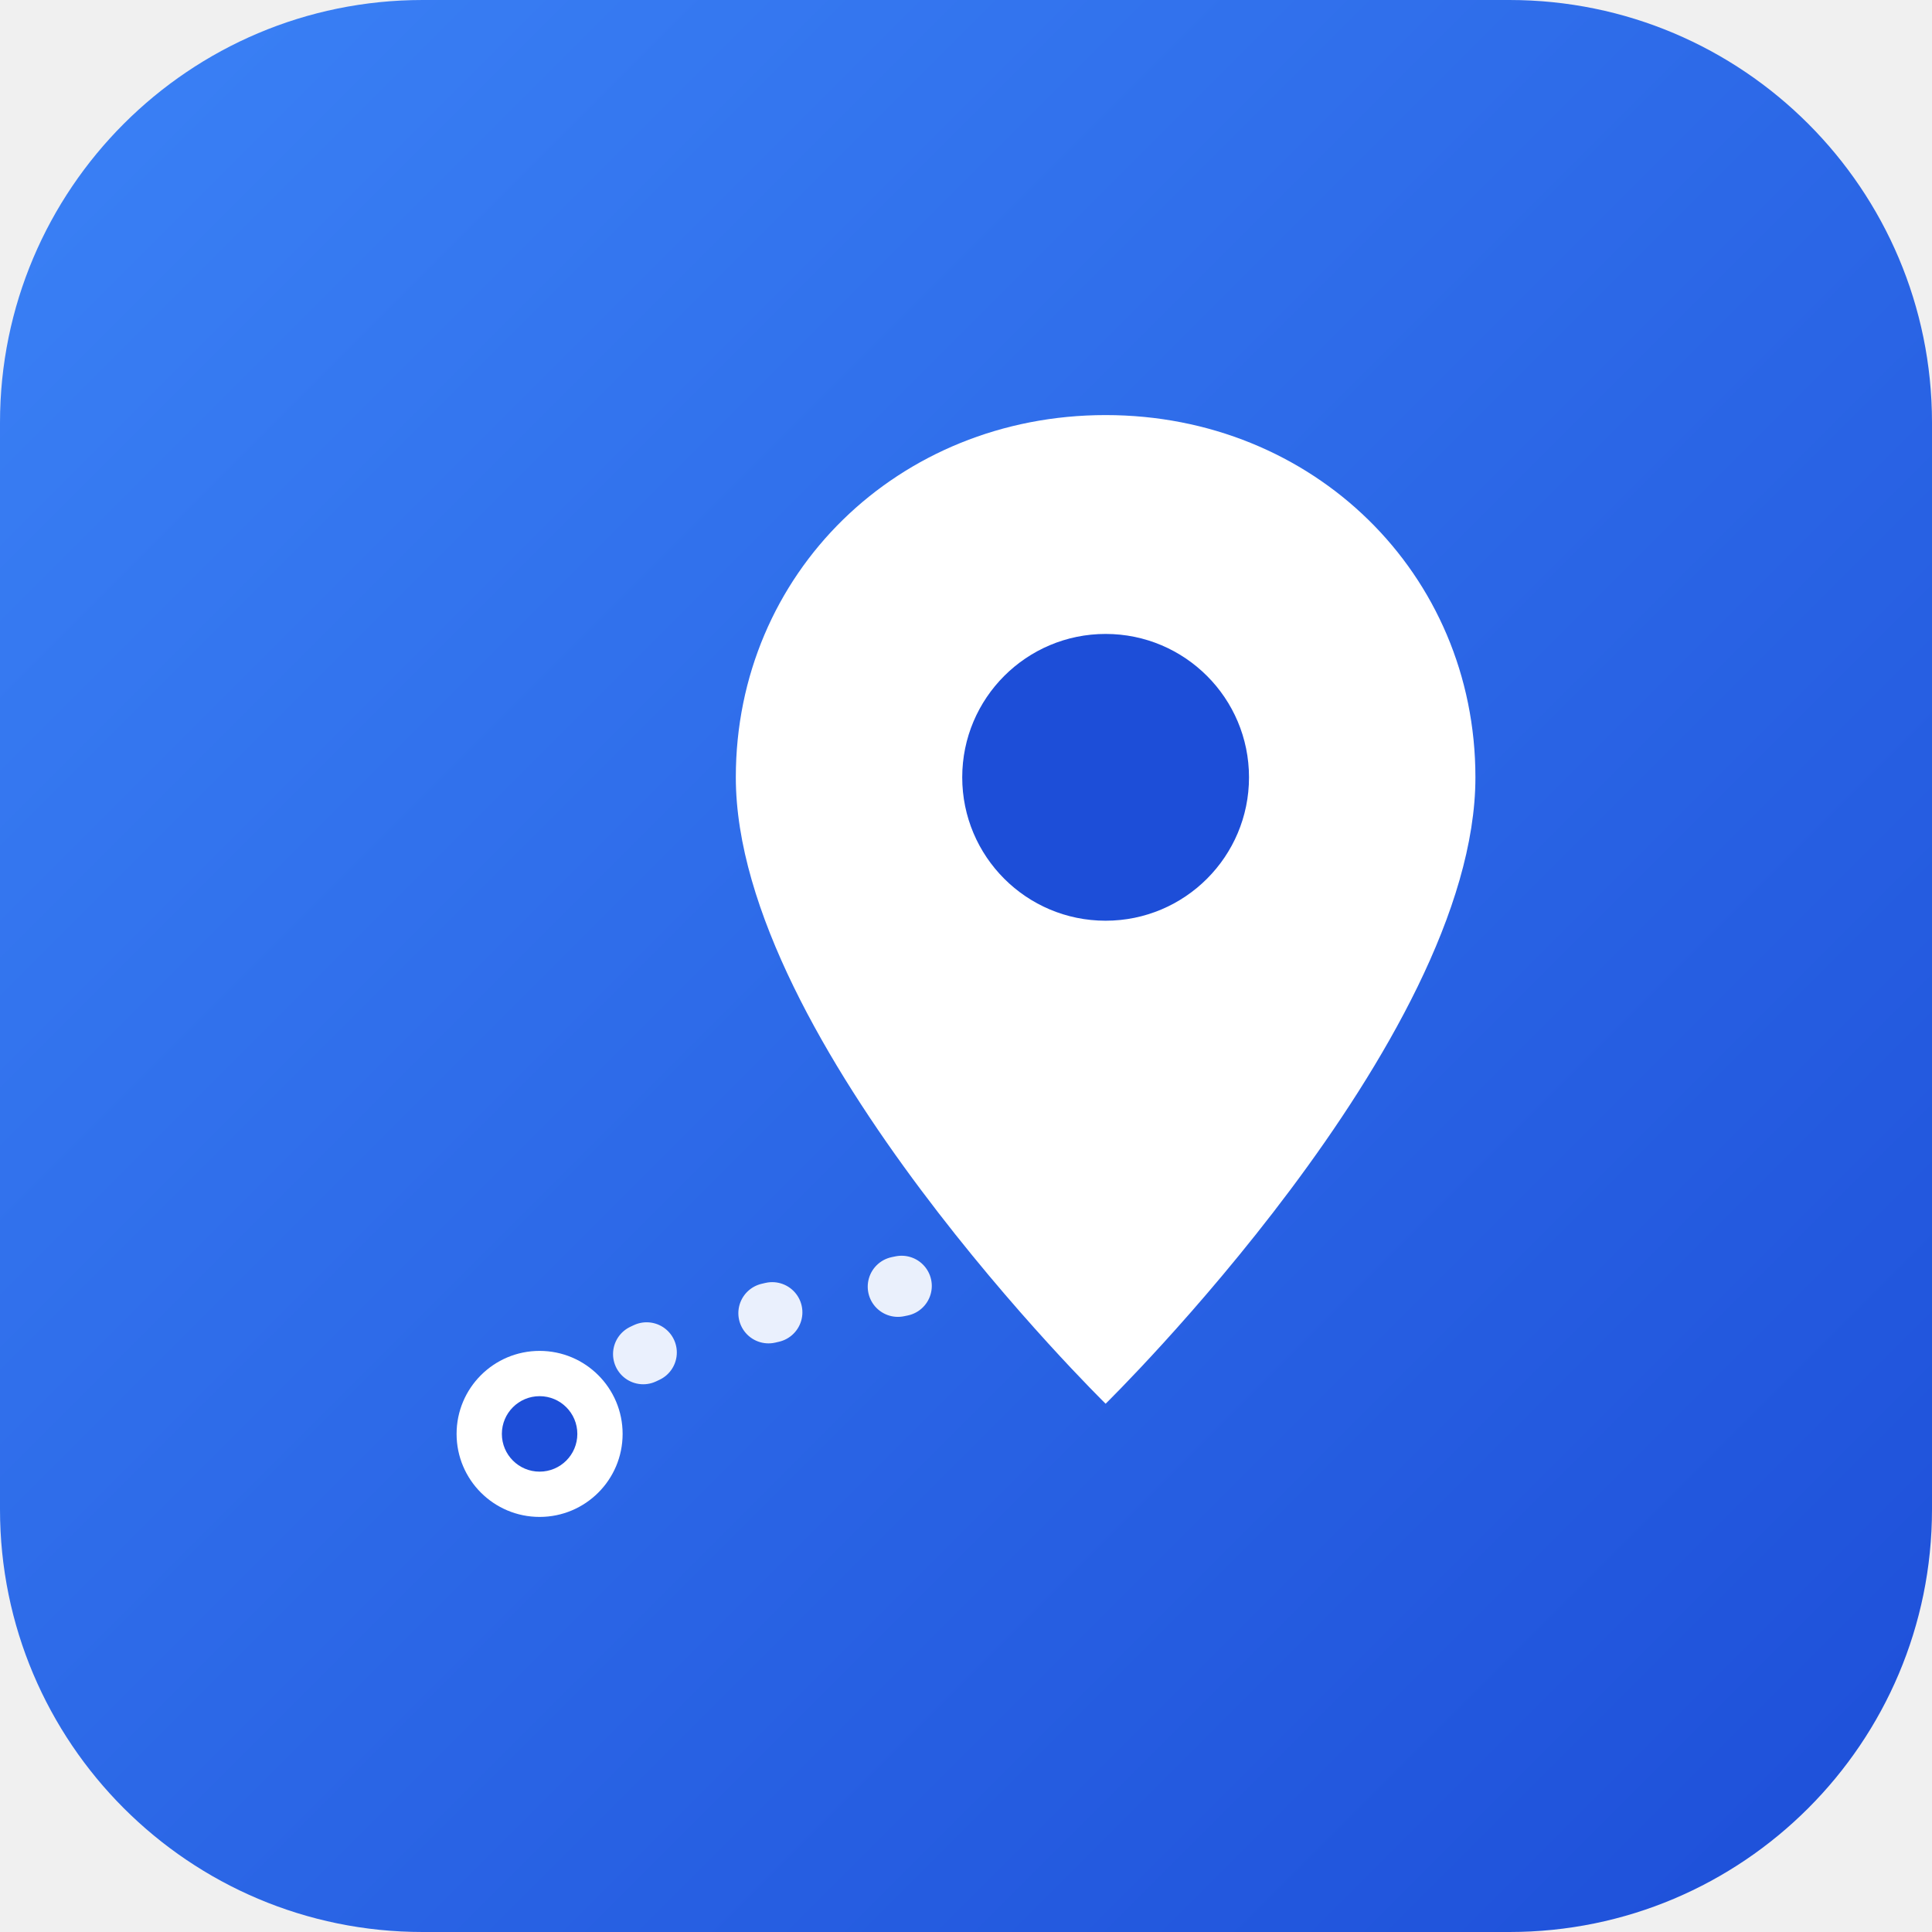
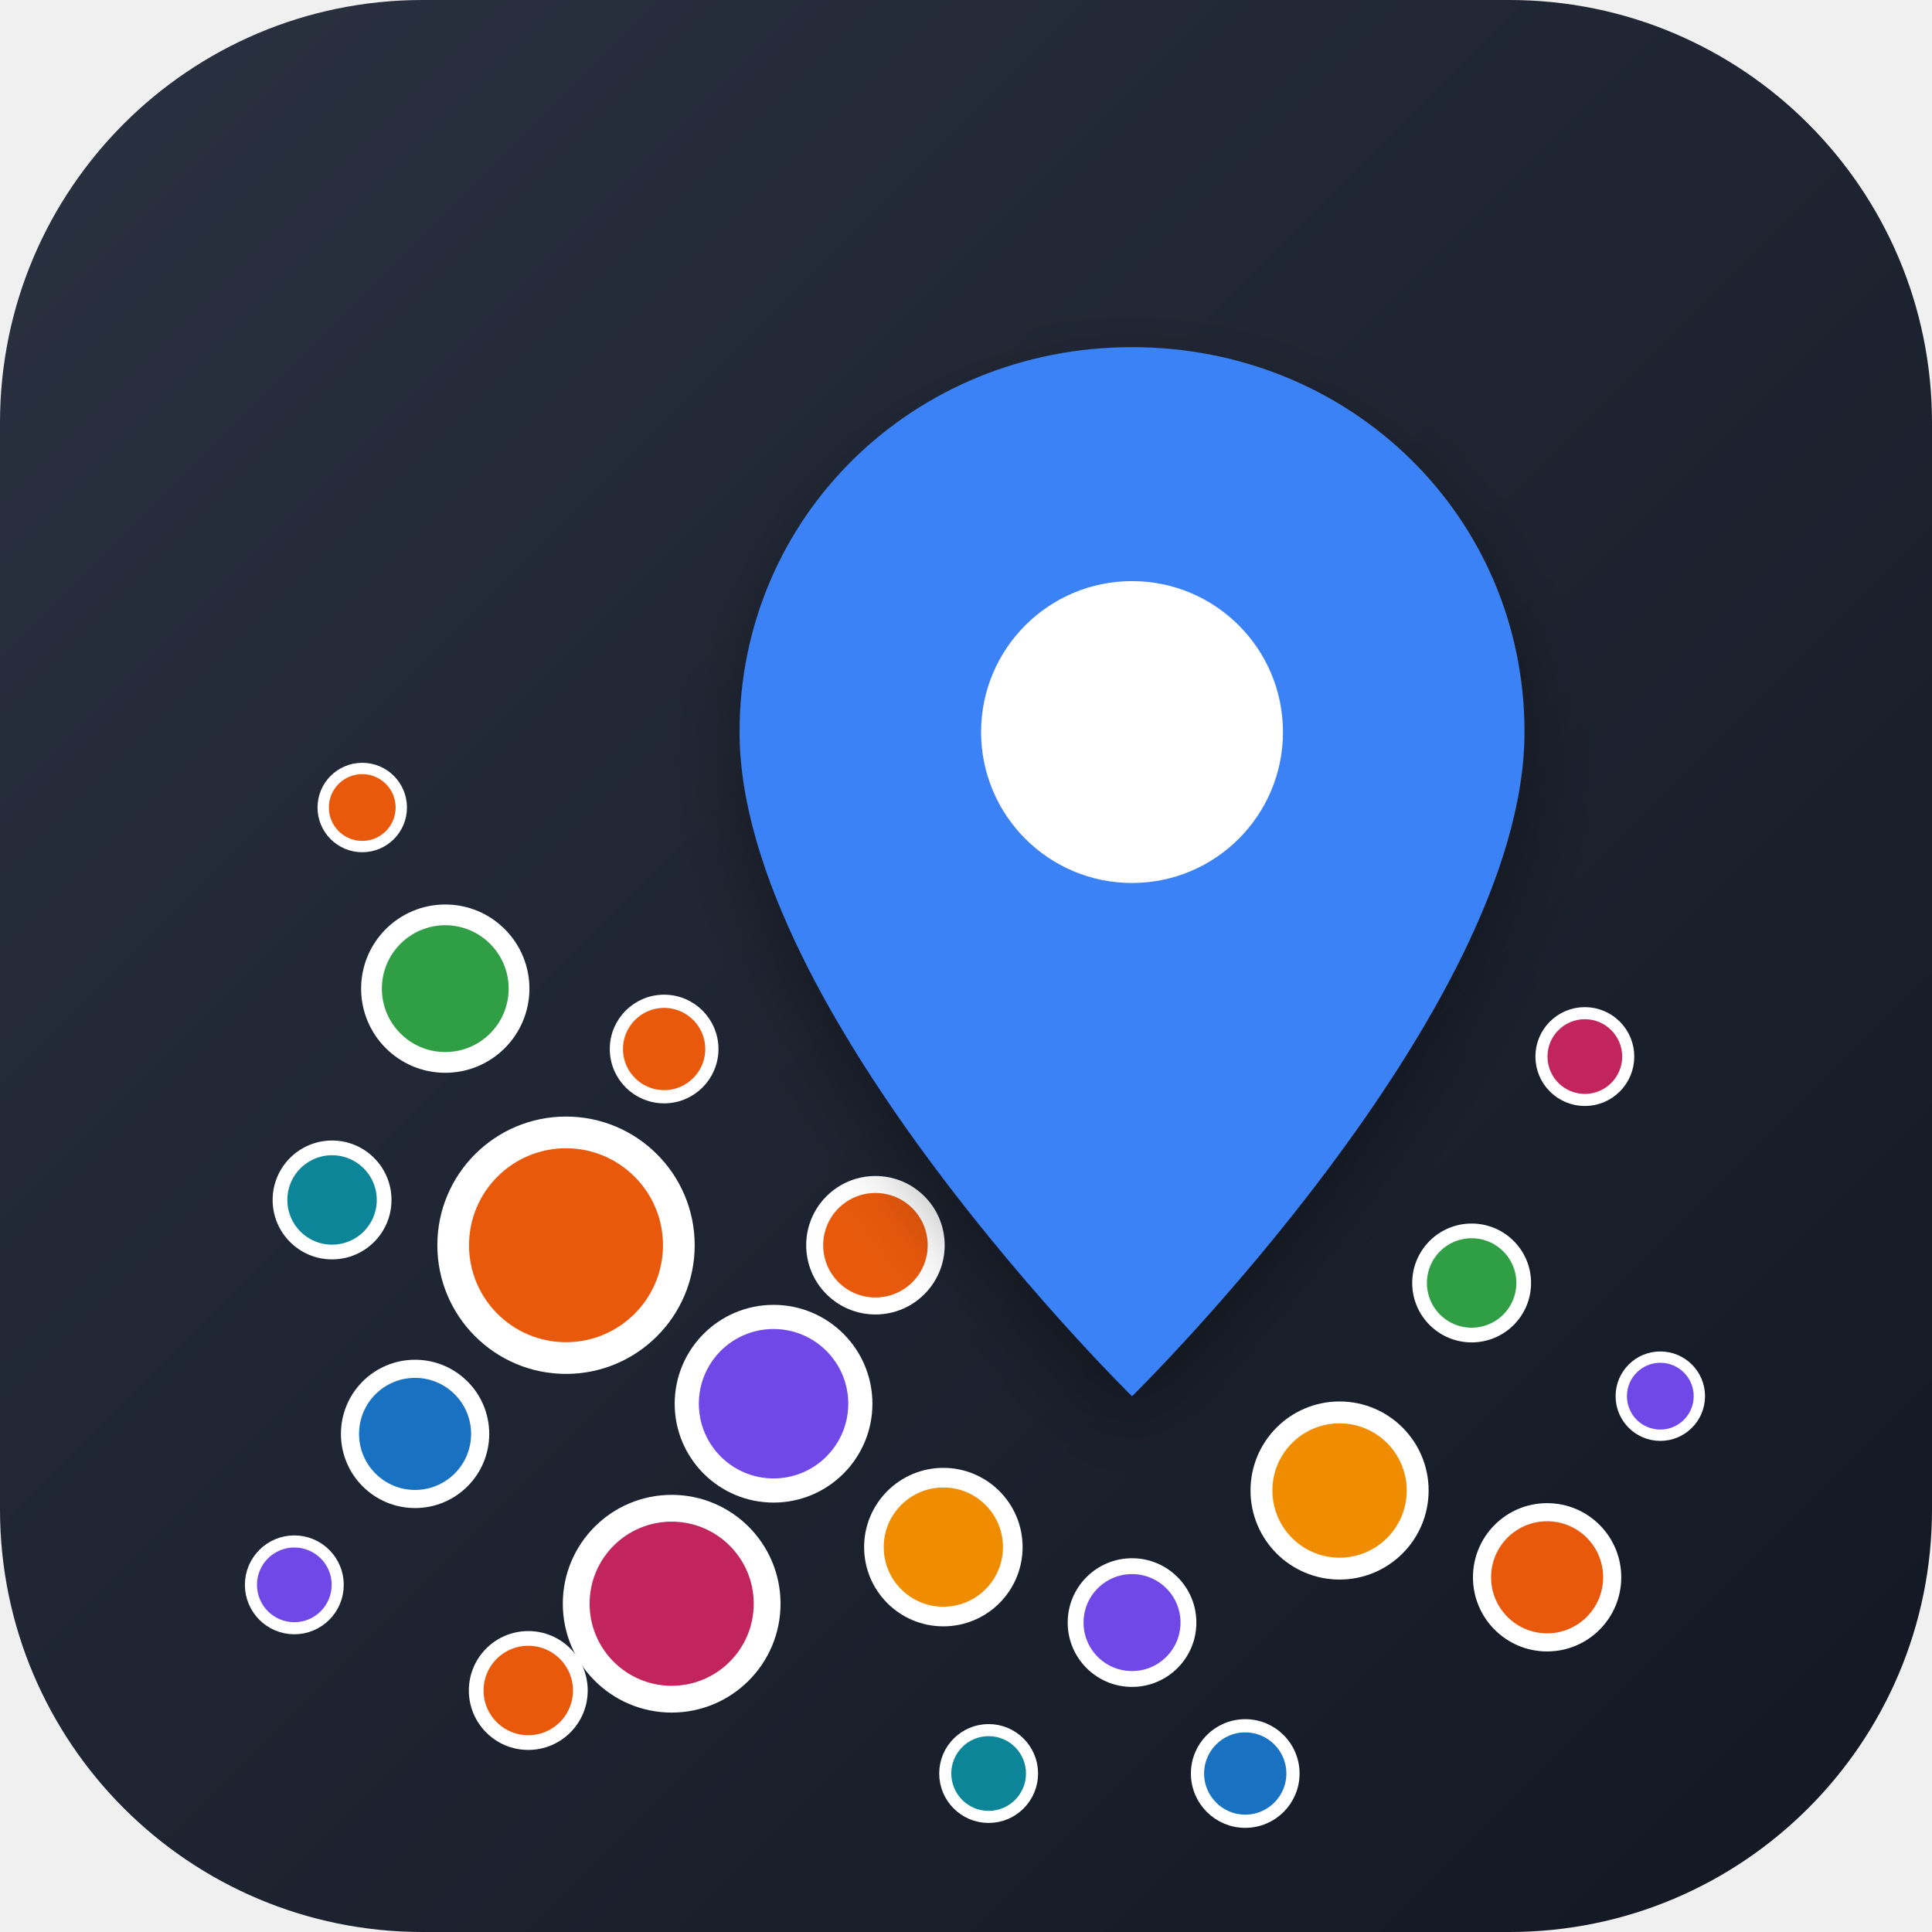
<svg xmlns="http://www.w3.org/2000/svg" viewBox="0 0 512 512">
  <defs>
    <linearGradient id="bg" x1="0" y1="0" x2="1" y2="1">
-       <stop offset="0" stop-color="#3b82f6" />
-       <stop offset="1" stop-color="#1d4ed8" />
+       <stop offset="0" stop-color="#2a3140" />
+       <stop offset="1" stop-color="#121722" />
    </linearGradient>
+     <filter id="sh" x="-20%" y="-20%" width="140%" height="140%">
+       <feDropShadow dx="0" dy="8" stdDeviation="10" flood-color="#000" flood-opacity="0.35" />
+     </filter>
  </defs>
  <rect width="512" height="512" rx="112" fill="url(#bg)" />
-   <g transform="translate(-7 -2)">
-     <path d="M150 382 C 190 330, 300 360, 300 300" fill="none" stroke="#ffffff" stroke-width="16" stroke-linecap="round" stroke-dasharray="1 34" opacity="0.9" />
-     <circle cx="150" cy="382" r="22" fill="#ffffff" />
-     <circle cx="150" cy="382" r="10" fill="#1d4ed8" />
-     <path d="M300 112c-55 0-98 42-98 96 0 70 98 166 98 166s98-96 98-166c0-54-43-96-98-96z" fill="#ffffff" />
-     <circle cx="300" cy="208" r="38" fill="#1d4ed8" />
+   <g transform="translate(0.0 0.0) scale(1.0)">
+     <circle cx="150" cy="330" r="29.9" fill="#e8590c" stroke="#ffffff" stroke-width="8.4" />
+     <circle cx="205" cy="372" r="23.0" fill="#7048e8" stroke="#ffffff" stroke-width="6.4" />
+     <circle cx="118" cy="262" r="19.55" fill="#2f9e44" stroke="#ffffff" stroke-width="5.5" />
+     <circle cx="250" cy="410" r="18.4" fill="#f08c00" stroke="#ffffff" stroke-width="5.2" />
+     <circle cx="178" cy="425" r="25.3" fill="#c2255c" stroke="#ffffff" stroke-width="7.1" />
+     <circle cx="110" cy="380" r="17.25" fill="#1971c2" stroke="#ffffff" stroke-width="4.8" />
+     <circle cx="88" cy="318" r="13.8" fill="#0c8599" stroke="#ffffff" stroke-width="3.9" />
+     <circle cx="232" cy="330" r="16.1" fill="#e8590c" stroke="#ffffff" stroke-width="4.5" />
+     <circle cx="300" cy="430" r="14.95" fill="#7048e8" stroke="#ffffff" stroke-width="4.2" />
+     <circle cx="140" cy="448" r="13.8" fill="#e8590c" stroke="#ffffff" stroke-width="3.9" />
+     <circle cx="355" cy="395" r="20.7" fill="#f08c00" stroke="#ffffff" stroke-width="5.8" />
+     <circle cx="390" cy="340" r="13.8" fill="#2f9e44" stroke="#ffffff" stroke-width="3.9" />
+     <circle cx="410" cy="418" r="17.25" fill="#e8590c" stroke="#ffffff" stroke-width="4.8" />
+     <circle cx="330" cy="470" r="12.65" fill="#1971c2" stroke="#ffffff" stroke-width="3.5" />
+     <circle cx="78" cy="420" r="11.5" fill="#7048e8" stroke="#ffffff" stroke-width="3.2" />
+     <circle cx="176" cy="278" r="12.65" fill="#e8590c" stroke="#ffffff" stroke-width="3.5" />
+     <circle cx="96" cy="214" r="10.35" fill="#e8590c" stroke="#ffffff" stroke-width="3.0" />
+     <circle cx="420" cy="280" r="11.5" fill="#c2255c" stroke="#ffffff" stroke-width="3.2" />
+     <circle cx="262" cy="470" r="11.5" fill="#0c8599" stroke="#ffffff" stroke-width="3.2" />
+     <circle cx="440" cy="370" r="10.35" fill="#7048e8" stroke="#ffffff" stroke-width="3.0" />
+     <g filter="url(#sh)">
+       <path d="M300 92c-58 0-104 45-104 102 0 74 104 176 104 176s104-102 104-176c0-57-46-102-104-102z" fill="#3b82f6" />
+     </g>
+     <circle cx="300" cy="194" r="40" fill="#ffffff" />
  </g>
</svg>
